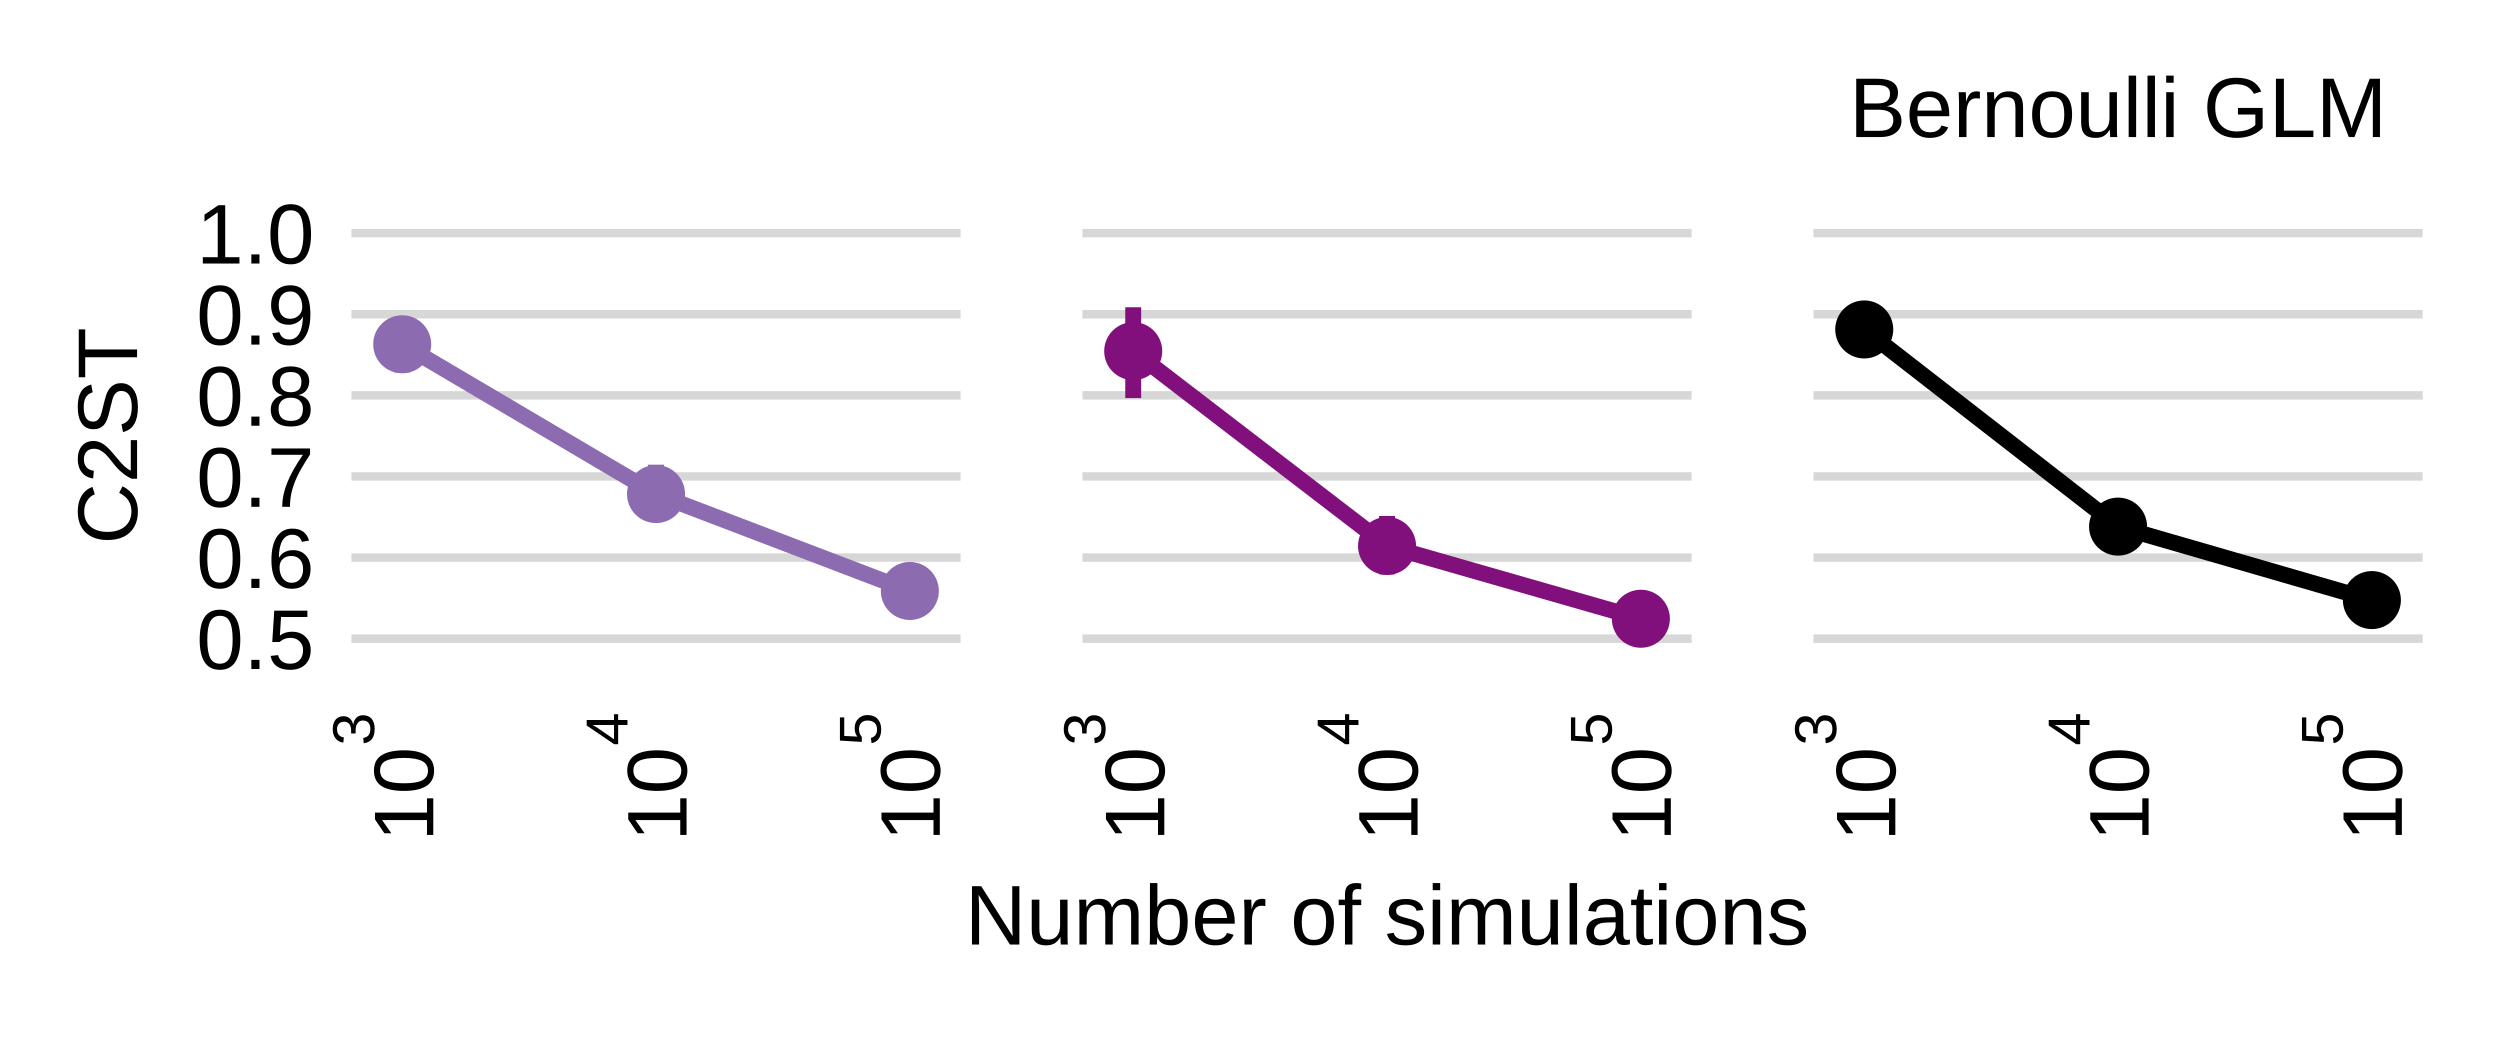
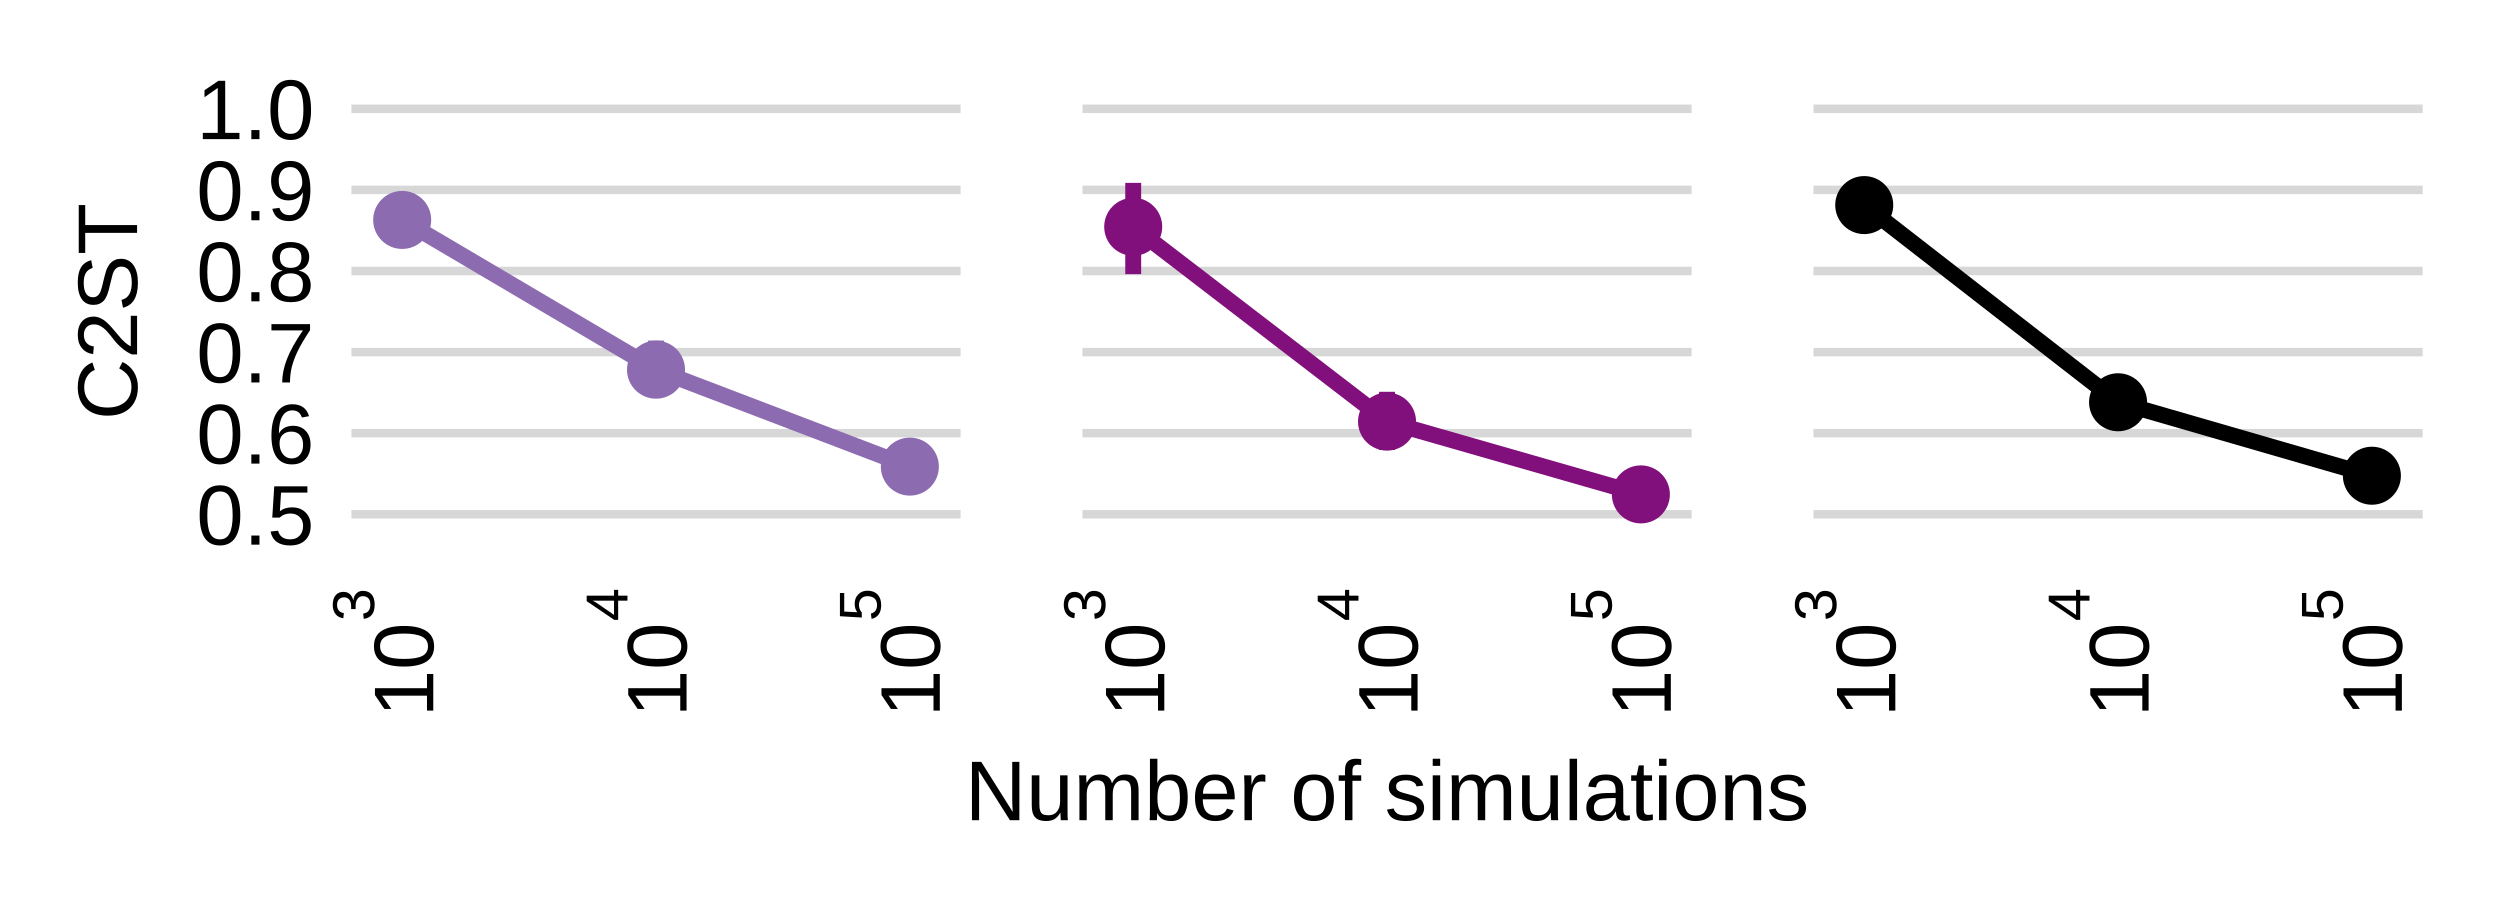
- <svg xmlns="http://www.w3.org/2000/svg" xmlns:xlink="http://www.w3.org/1999/xlink" width="235.729pt" height="97.855pt" viewBox="0 0 235.729 97.855" version="1.1">
+ <svg xmlns="http://www.w3.org/2000/svg" xmlns:xlink="http://www.w3.org/1999/xlink" width="235.729pt" height="86.128pt" viewBox="0 0 235.729 86.128" version="1.1">
  <defs>
    <style type="text/css">*{stroke-linejoin: round; stroke-linecap: butt}</style>
  </defs>
  <g id="figure_1">
    <g id="patch_1">
-       <path d="M 0 97.855  L 235.729 97.855  L 235.729 0  L 0 0  L 0 97.855  z " style="fill: none" />
+       <path d="M 0 86.128  L 235.729 86.128  L 235.729 0  L 0 0  L 0 86.128  z " style="fill: none" />
    </g>
    <g id="axes_1">
      <g id="patch_2">
-         <path d="M 33.136 63.278  L 90.577 63.278  L 90.577 18.926  L 33.136 18.926  L 33.136 63.278  z " style="fill: none" />
+         <path d="M 33.136 51.552  L 90.577 51.552  L 90.577 7.2  L 33.136 7.2  L 33.136 51.552  z " style="fill: none" />
      </g>
      <g id="matplotlib.axis_1">
        <g id="xtick_1">
          <g id="line2d_1" />
          <g id="text_1">
-             <g transform="translate(41.25301 79.33825)rotate(-90)">
+             <g transform="translate(41.25301 67.612)rotate(-90)">
              <text>
                <tspan style="font: 8px 'Arial'" x="0 4.449" y="-0.399">10</tspan>
                <tspan style="font: 5.6px 'Arial'" x="9.038" y="-5.975">3</tspan>
              </text>
            </g>
          </g>
        </g>
        <g id="xtick_2">
          <g id="line2d_2" />
          <g id="text_2">
-             <g transform="translate(65.14684 79.33825)rotate(-90)">
+             <g transform="translate(65.14684 67.612)rotate(-90)">
              <text>
                <tspan style="font: 8px 'Arial'" x="0 4.449" y="-0.41">10</tspan>
                <tspan style="font: 5.6px 'Arial'" x="9.038" y="-5.986">4</tspan>
              </text>
            </g>
          </g>
        </g>
        <g id="xtick_3">
          <g id="line2d_3" />
          <g id="text_3">
-             <g transform="translate(89.08066 79.33825)rotate(-90)">
+             <g transform="translate(89.08066 67.612)rotate(-90)">
              <text>
                <tspan style="font: 8px 'Arial'" x="0 4.449" y="-0.465">10</tspan>
                <tspan style="font: 5.6px 'Arial'" x="9.038" y="-6.041">5</tspan>
              </text>
            </g>
          </g>
        </g>
      </g>
      <g id="matplotlib.axis_2">
        <g id="ytick_1">
          <g id="line2d_4">
-             <path d="M 33.136 60.219  L 90.577 60.219  " clip-path="url(#p83e0c8b2d9)" style="fill: none; stroke: #b0b0b0; stroke-opacity: 0.5; stroke-width: 0.8; stroke-linecap: square" />
+             <path d="M 33.136 48.493  L 90.577 48.493  " clip-path="url(#p2f3df16eb6)" style="fill: none; stroke: #b0b0b0; stroke-opacity: 0.5; stroke-width: 0.8; stroke-linecap: square" />
          </g>
          <g id="line2d_5" />
          <g id="text_4">
-             <text style="font: 8px 'Arial'; text-anchor: end" x="29.636" y="63.083" transform="rotate(-0, 29.63625, 63.08262)">0.5</text>
+             <text style="font: 8px 'Arial'; text-anchor: end" x="29.636" y="51.356" transform="rotate(-0, 29.63625, 51.35637)">0.5</text>
          </g>
        </g>
        <g id="ytick_2">
          <g id="line2d_6">
-             <path d="M 33.136 52.573  L 90.577 52.573  " clip-path="url(#p83e0c8b2d9)" style="fill: none; stroke: #b0b0b0; stroke-opacity: 0.5; stroke-width: 0.8; stroke-linecap: square" />
+             <path d="M 33.136 40.846  L 90.577 40.846  " clip-path="url(#p2f3df16eb6)" style="fill: none; stroke: #b0b0b0; stroke-opacity: 0.5; stroke-width: 0.8; stroke-linecap: square" />
          </g>
          <g id="line2d_7" />
          <g id="text_5">
-             <text style="font: 8px 'Arial'; text-anchor: end" x="29.636" y="55.436" transform="rotate(-0, 29.63625, 55.43572)">0.6</text>
+             <text style="font: 8px 'Arial'; text-anchor: end" x="29.636" y="43.709" transform="rotate(-0, 29.63625, 43.70947)">0.6</text>
          </g>
        </g>
        <g id="ytick_3">
          <g id="line2d_8">
-             <path d="M 33.136 44.926  L 90.577 44.926  " clip-path="url(#p83e0c8b2d9)" style="fill: none; stroke: #b0b0b0; stroke-opacity: 0.5; stroke-width: 0.8; stroke-linecap: square" />
+             <path d="M 33.136 33.199  L 90.577 33.199  " clip-path="url(#p2f3df16eb6)" style="fill: none; stroke: #b0b0b0; stroke-opacity: 0.5; stroke-width: 0.8; stroke-linecap: square" />
          </g>
          <g id="line2d_9" />
          <g id="text_6">
-             <text style="font: 8px 'Arial'; text-anchor: end" x="29.636" y="47.789" transform="rotate(-0, 29.63625, 47.78882)">0.7</text>
+             <text style="font: 8px 'Arial'; text-anchor: end" x="29.636" y="36.063" transform="rotate(-0, 29.63625, 36.06257)">0.7</text>
          </g>
        </g>
        <g id="ytick_4">
          <g id="line2d_10">
-             <path d="M 33.136 37.279  L 90.577 37.279  " clip-path="url(#p83e0c8b2d9)" style="fill: none; stroke: #b0b0b0; stroke-opacity: 0.5; stroke-width: 0.8; stroke-linecap: square" />
+             <path d="M 33.136 25.553  L 90.577 25.553  " clip-path="url(#p2f3df16eb6)" style="fill: none; stroke: #b0b0b0; stroke-opacity: 0.5; stroke-width: 0.8; stroke-linecap: square" />
          </g>
          <g id="line2d_11" />
          <g id="text_7">
-             <text style="font: 8px 'Arial'; text-anchor: end" x="29.636" y="40.142" transform="rotate(-0, 29.63625, 40.14193)">0.8</text>
+             <text style="font: 8px 'Arial'; text-anchor: end" x="29.636" y="28.416" transform="rotate(-0, 29.63625, 28.41568)">0.8</text>
          </g>
        </g>
        <g id="ytick_5">
          <g id="line2d_12">
-             <path d="M 33.136 29.632  L 90.577 29.632  " clip-path="url(#p83e0c8b2d9)" style="fill: none; stroke: #b0b0b0; stroke-opacity: 0.5; stroke-width: 0.8; stroke-linecap: square" />
+             <path d="M 33.136 17.906  L 90.577 17.906  " clip-path="url(#p2f3df16eb6)" style="fill: none; stroke: #b0b0b0; stroke-opacity: 0.5; stroke-width: 0.8; stroke-linecap: square" />
          </g>
          <g id="line2d_13" />
          <g id="text_8">
-             <text style="font: 8px 'Arial'; text-anchor: end" x="29.636" y="32.495" transform="rotate(-0, 29.63625, 32.49503)">0.9</text>
+             <text style="font: 8px 'Arial'; text-anchor: end" x="29.636" y="20.769" transform="rotate(-0, 29.63625, 20.76878)">0.9</text>
          </g>
        </g>
        <g id="ytick_6">
          <g id="line2d_14">
-             <path d="M 33.136 21.985  L 90.577 21.985  " clip-path="url(#p83e0c8b2d9)" style="fill: none; stroke: #b0b0b0; stroke-opacity: 0.5; stroke-width: 0.8; stroke-linecap: square" />
+             <path d="M 33.136 10.259  L 90.577 10.259  " clip-path="url(#p2f3df16eb6)" style="fill: none; stroke: #b0b0b0; stroke-opacity: 0.5; stroke-width: 0.8; stroke-linecap: square" />
          </g>
          <g id="line2d_15" />
          <g id="text_9">
-             <text style="font: 8px 'Arial'; text-anchor: end" x="29.636" y="24.848" transform="rotate(-0, 29.63625, 24.84813)">1.0</text>
+             <text style="font: 8px 'Arial'; text-anchor: end" x="29.636" y="13.122" transform="rotate(-0, 29.63625, 13.12188)">1.0</text>
          </g>
        </g>
        <g id="text_10">
-           <text style="font: 8px 'Arial'; text-anchor: middle" x="12.926" y="41.102" transform="rotate(-90, 12.92625, 41.10225)">C2ST</text>
+           <text style="font: 8px 'Arial'; text-anchor: middle" x="12.926" y="29.376" transform="rotate(-90, 12.92625, 29.376)">C2ST</text>
        </g>
      </g>
      <g id="PathCollection_1">
        <defs>
-           <path id="ma43a29e344" d="M 0 2.236  C 0.593 2.236 1.162 2 1.581 1.581  C 2 1.162 2.236 0.593 2.236 0  C 2.236 -0.593 2 -1.162 1.581 -1.581  C 1.162 -2 0.593 -2.236 0 -2.236  C -0.593 -2.236 -1.162 -2 -1.581 -1.581  C -2 -1.162 -2.236 -0.593 -2.236 0  C -2.236 0.593 -2 1.162 -1.581 1.581  C -1.162 2 -0.593 2.236 0 2.236  z " style="stroke: #8c6bb1" />
+           <path id="m8de301283d" d="M 0 2.236  C 0.593 2.236 1.162 2 1.581 1.581  C 2 1.162 2.236 0.593 2.236 0  C 2.236 -0.593 2 -1.162 1.581 -1.581  C 1.162 -2 0.593 -2.236 0 -2.236  C -0.593 -2.236 -1.162 -2 -1.581 -1.581  C -2 -1.162 -2.236 -0.593 -2.236 0  C -2.236 0.593 -2 1.162 -1.581 1.581  C -1.162 2 -0.593 2.236 0 2.236  z " style="stroke: #8c6bb1" />
        </defs>
-         <g clip-path="url(#p83e0c8b2d9)">
-           <use xlink:href="#ma43a29e344" x="37.923" y="32.463" style="fill: #8c6bb1; stroke: #8c6bb1" />
-           <use xlink:href="#ma43a29e344" x="61.857" y="46.585" style="fill: #8c6bb1; stroke: #8c6bb1" />
-           <use xlink:href="#ma43a29e344" x="85.791" y="55.723" style="fill: #8c6bb1; stroke: #8c6bb1" />
+         <g clip-path="url(#p2f3df16eb6)">
+           <use xlink:href="#m8de301283d" x="37.923" y="20.737" style="fill: #8c6bb1; stroke: #8c6bb1" />
+           <use xlink:href="#m8de301283d" x="61.857" y="34.858" style="fill: #8c6bb1; stroke: #8c6bb1" />
+           <use xlink:href="#m8de301283d" x="85.791" y="43.997" style="fill: #8c6bb1; stroke: #8c6bb1" />
        </g>
      </g>
      <g id="line2d_16">
-         <path d="M 37.923 32.463  L 61.857 46.585  L 85.791 55.723  " clip-path="url(#p83e0c8b2d9)" style="fill: none; stroke: #8c6bb1; stroke-width: 1.5; stroke-linecap: square" />
+         <path d="M 37.923 20.737  L 61.857 34.858  L 85.791 43.997  " clip-path="url(#p2f3df16eb6)" style="fill: none; stroke: #8c6bb1; stroke-width: 1.5; stroke-linecap: square" />
      </g>
      <g id="line2d_17">
-         <path d="M 37.923 34.367  L 37.923 30.958  " clip-path="url(#p83e0c8b2d9)" style="fill: none; stroke: #8c6bb1; stroke-width: 1.5; stroke-linecap: square" />
+         <path d="M 37.923 22.607  L 37.923 19.248  " clip-path="url(#p2f3df16eb6)" style="fill: none; stroke: #8c6bb1; stroke-width: 1.5; stroke-linecap: square" />
      </g>
      <g id="line2d_18">
-         <path d="M 61.857 48.343  L 61.857 44.564  " clip-path="url(#p83e0c8b2d9)" style="fill: none; stroke: #8c6bb1; stroke-width: 1.5; stroke-linecap: square" />
+         <path d="M 61.857 36.635  L 61.857 32.86  " clip-path="url(#p2f3df16eb6)" style="fill: none; stroke: #8c6bb1; stroke-width: 1.5; stroke-linecap: square" />
      </g>
      <g id="line2d_19">
-         <path d="M 85.791 56.67  L 85.791 54.758  " clip-path="url(#p83e0c8b2d9)" style="fill: none; stroke: #8c6bb1; stroke-width: 1.5; stroke-linecap: square" />
+         <path d="M 85.791 44.915  L 85.791 43.063  " clip-path="url(#p2f3df16eb6)" style="fill: none; stroke: #8c6bb1; stroke-width: 1.5; stroke-linecap: square" />
      </g>
    </g>
    <g id="axes_2">
      <g id="patch_3">
-         <path d="M 102.066 63.278  L 159.507 63.278  L 159.507 18.926  L 102.066 18.926  L 102.066 63.278  z " style="fill: none" />
+         <path d="M 102.066 51.552  L 159.507 51.552  L 159.507 7.2  L 102.066 7.2  L 102.066 51.552  z " style="fill: none" />
      </g>
      <g id="matplotlib.axis_3">
        <g id="xtick_4">
          <g id="line2d_20" />
          <g id="text_11">
-             <g transform="translate(110.1824 79.33825)rotate(-90)">
+             <g transform="translate(110.1824 67.612)rotate(-90)">
              <text>
                <tspan style="font: 8px 'Arial'" x="0 4.449" y="-0.399">10</tspan>
                <tspan style="font: 5.6px 'Arial'" x="9.038" y="-5.975">3</tspan>
              </text>
            </g>
          </g>
        </g>
        <g id="xtick_5">
          <g id="line2d_21" />
          <g id="text_12">
-             <g transform="translate(134.0762 79.33825)rotate(-90)">
+             <g transform="translate(134.0762 67.612)rotate(-90)">
              <text>
                <tspan style="font: 8px 'Arial'" x="0 4.449" y="-0.41">10</tspan>
                <tspan style="font: 5.6px 'Arial'" x="9.038" y="-5.986">4</tspan>
              </text>
            </g>
          </g>
        </g>
        <g id="xtick_6">
          <g id="line2d_22" />
          <g id="text_13">
-             <g transform="translate(158.0101 79.33825)rotate(-90)">
+             <g transform="translate(158.0101 67.612)rotate(-90)">
              <text>
                <tspan style="font: 8px 'Arial'" x="0 4.449" y="-0.465">10</tspan>
                <tspan style="font: 5.6px 'Arial'" x="9.038" y="-6.041">5</tspan>
              </text>
            </g>
          </g>
        </g>
        <g id="text_14">
-           <text style="font: 8px 'Arial'; text-anchor: middle" x="130.786" y="89.064" transform="rotate(-0, 130.7862, 89.0645)">Number of simulations</text>
+           <text style="font: 8px 'Arial'; text-anchor: middle" x="130.786" y="77.338" transform="rotate(-0, 130.7862, 77.33825)">Number of simulations</text>
        </g>
      </g>
      <g id="matplotlib.axis_4">
        <g id="ytick_7">
          <g id="line2d_23">
-             <path d="M 102.066 60.219  L 159.507 60.219  " clip-path="url(#pc8164162c6)" style="fill: none; stroke: #b0b0b0; stroke-opacity: 0.5; stroke-width: 0.8; stroke-linecap: square" />
+             <path d="M 102.066 48.493  L 159.507 48.493  " clip-path="url(#pbf10af2f88)" style="fill: none; stroke: #b0b0b0; stroke-opacity: 0.5; stroke-width: 0.8; stroke-linecap: square" />
          </g>
          <g id="line2d_24" />
        </g>
        <g id="ytick_8">
          <g id="line2d_25">
-             <path d="M 102.066 52.573  L 159.507 52.573  " clip-path="url(#pc8164162c6)" style="fill: none; stroke: #b0b0b0; stroke-opacity: 0.5; stroke-width: 0.8; stroke-linecap: square" />
+             <path d="M 102.066 40.846  L 159.507 40.846  " clip-path="url(#pbf10af2f88)" style="fill: none; stroke: #b0b0b0; stroke-opacity: 0.5; stroke-width: 0.8; stroke-linecap: square" />
          </g>
          <g id="line2d_26" />
        </g>
        <g id="ytick_9">
          <g id="line2d_27">
-             <path d="M 102.066 44.926  L 159.507 44.926  " clip-path="url(#pc8164162c6)" style="fill: none; stroke: #b0b0b0; stroke-opacity: 0.5; stroke-width: 0.8; stroke-linecap: square" />
+             <path d="M 102.066 33.199  L 159.507 33.199  " clip-path="url(#pbf10af2f88)" style="fill: none; stroke: #b0b0b0; stroke-opacity: 0.5; stroke-width: 0.8; stroke-linecap: square" />
          </g>
          <g id="line2d_28" />
        </g>
        <g id="ytick_10">
          <g id="line2d_29">
-             <path d="M 102.066 37.279  L 159.507 37.279  " clip-path="url(#pc8164162c6)" style="fill: none; stroke: #b0b0b0; stroke-opacity: 0.5; stroke-width: 0.8; stroke-linecap: square" />
+             <path d="M 102.066 25.553  L 159.507 25.553  " clip-path="url(#pbf10af2f88)" style="fill: none; stroke: #b0b0b0; stroke-opacity: 0.5; stroke-width: 0.8; stroke-linecap: square" />
          </g>
          <g id="line2d_30" />
        </g>
        <g id="ytick_11">
          <g id="line2d_31">
-             <path d="M 102.066 29.632  L 159.507 29.632  " clip-path="url(#pc8164162c6)" style="fill: none; stroke: #b0b0b0; stroke-opacity: 0.5; stroke-width: 0.8; stroke-linecap: square" />
+             <path d="M 102.066 17.906  L 159.507 17.906  " clip-path="url(#pbf10af2f88)" style="fill: none; stroke: #b0b0b0; stroke-opacity: 0.5; stroke-width: 0.8; stroke-linecap: square" />
          </g>
          <g id="line2d_32" />
        </g>
        <g id="ytick_12">
          <g id="line2d_33">
-             <path d="M 102.066 21.985  L 159.507 21.985  " clip-path="url(#pc8164162c6)" style="fill: none; stroke: #b0b0b0; stroke-opacity: 0.5; stroke-width: 0.8; stroke-linecap: square" />
+             <path d="M 102.066 10.259  L 159.507 10.259  " clip-path="url(#pbf10af2f88)" style="fill: none; stroke: #b0b0b0; stroke-opacity: 0.5; stroke-width: 0.8; stroke-linecap: square" />
          </g>
          <g id="line2d_34" />
        </g>
      </g>
      <g id="PathCollection_2">
        <defs>
-           <path id="m5a81d72a5e" d="M 0 2.236  C 0.593 2.236 1.162 2 1.581 1.581  C 2 1.162 2.236 0.593 2.236 0  C 2.236 -0.593 2 -1.162 1.581 -1.581  C 1.162 -2 0.593 -2.236 0 -2.236  C -0.593 -2.236 -1.162 -2 -1.581 -1.581  C -2 -1.162 -2.236 -0.593 -2.236 0  C -2.236 0.593 -2 1.162 -1.581 1.581  C -1.162 2 -0.593 2.236 0 2.236  z " style="stroke: #810f7c" />
+           <path id="m3369c970eb" d="M 0 2.236  C 0.593 2.236 1.162 2 1.581 1.581  C 2 1.162 2.236 0.593 2.236 0  C 2.236 -0.593 2 -1.162 1.581 -1.581  C 1.162 -2 0.593 -2.236 0 -2.236  C -0.593 -2.236 -1.162 -2 -1.581 -1.581  C -2 -1.162 -2.236 -0.593 -2.236 0  C -2.236 0.593 -2 1.162 -1.581 1.581  C -1.162 2 -0.593 2.236 0 2.236  z " style="stroke: #810f7c" />
        </defs>
-         <g clip-path="url(#pc8164162c6)">
-           <use xlink:href="#m5a81d72a5e" x="106.852" y="33.11" style="fill: #810f7c; stroke: #810f7c" />
-           <use xlink:href="#m5a81d72a5e" x="130.786" y="51.48" style="fill: #810f7c; stroke: #810f7c" />
-           <use xlink:href="#m5a81d72a5e" x="154.72" y="58.343" style="fill: #810f7c; stroke: #810f7c" />
+         <g clip-path="url(#pbf10af2f88)">
+           <use xlink:href="#m3369c970eb" x="106.852" y="21.384" style="fill: #810f7c; stroke: #810f7c" />
+           <use xlink:href="#m3369c970eb" x="130.786" y="39.754" style="fill: #810f7c; stroke: #810f7c" />
+           <use xlink:href="#m3369c970eb" x="154.72" y="46.617" style="fill: #810f7c; stroke: #810f7c" />
        </g>
      </g>
      <g id="line2d_35">
-         <path d="M 106.852 33.11  L 130.786 51.48  L 154.72 58.343  " clip-path="url(#pc8164162c6)" style="fill: none; stroke: #810f7c; stroke-width: 1.5; stroke-linecap: square" />
+         <path d="M 106.852 21.384  L 130.786 39.754  L 154.72 46.617  " clip-path="url(#pbf10af2f88)" style="fill: none; stroke: #810f7c; stroke-width: 1.5; stroke-linecap: square" />
      </g>
      <g id="line2d_36">
-         <path d="M 106.852 36.783  L 106.852 29.722  " clip-path="url(#pc8164162c6)" style="fill: none; stroke: #810f7c; stroke-width: 1.5; stroke-linecap: square" />
+         <path d="M 106.852 25.098  L 106.852 17.99  " clip-path="url(#pbf10af2f88)" style="fill: none; stroke: #810f7c; stroke-width: 1.5; stroke-linecap: square" />
      </g>
      <g id="line2d_37">
-         <path d="M 130.786 53.407  L 130.786 49.403  " clip-path="url(#pc8164162c6)" style="fill: none; stroke: #810f7c; stroke-width: 1.5; stroke-linecap: square" />
+         <path d="M 130.786 41.681  L 130.786 37.694  " clip-path="url(#pbf10af2f88)" style="fill: none; stroke: #810f7c; stroke-width: 1.5; stroke-linecap: square" />
      </g>
      <g id="line2d_38">
-         <path d="M 154.72 58.645  L 154.72 58.059  " clip-path="url(#pc8164162c6)" style="fill: none; stroke: #810f7c; stroke-width: 1.5; stroke-linecap: square" />
+         <path d="M 154.72 46.912  L 154.72 46.328  " clip-path="url(#pbf10af2f88)" style="fill: none; stroke: #810f7c; stroke-width: 1.5; stroke-linecap: square" />
      </g>
    </g>
    <g id="axes_3">
      <g id="patch_4">
-         <path d="M 170.995 63.278  L 228.436 63.278  L 228.436 18.926  L 170.995 18.926  L 170.995 63.278  z " style="fill: none" />
+         <path d="M 170.995 51.552  L 228.436 51.552  L 228.436 7.2  L 170.995 7.2  L 170.995 51.552  z " style="fill: none" />
      </g>
      <g id="matplotlib.axis_5">
        <g id="xtick_7">
          <g id="line2d_39" />
          <g id="text_15">
-             <g transform="translate(179.1118 79.33825)rotate(-90)">
+             <g transform="translate(179.1118 67.612)rotate(-90)">
              <text>
                <tspan style="font: 8px 'Arial'" x="0 4.449" y="-0.399">10</tspan>
                <tspan style="font: 5.6px 'Arial'" x="9.038" y="-5.975">3</tspan>
              </text>
            </g>
          </g>
        </g>
        <g id="xtick_8">
          <g id="line2d_40" />
          <g id="text_16">
-             <g transform="translate(203.0057 79.33825)rotate(-90)">
+             <g transform="translate(203.0057 67.612)rotate(-90)">
              <text>
                <tspan style="font: 8px 'Arial'" x="0 4.449" y="-0.41">10</tspan>
                <tspan style="font: 5.6px 'Arial'" x="9.038" y="-5.986">4</tspan>
              </text>
            </g>
          </g>
        </g>
        <g id="xtick_9">
          <g id="line2d_41" />
          <g id="text_17">
-             <g transform="translate(226.9395 79.33825)rotate(-90)">
+             <g transform="translate(226.9395 67.612)rotate(-90)">
              <text>
                <tspan style="font: 8px 'Arial'" x="0 4.449" y="-0.465">10</tspan>
                <tspan style="font: 5.6px 'Arial'" x="9.038" y="-6.041">5</tspan>
              </text>
            </g>
          </g>
        </g>
      </g>
      <g id="matplotlib.axis_6">
        <g id="ytick_13">
          <g id="line2d_42">
-             <path d="M 170.995 60.219  L 228.436 60.219  " clip-path="url(#pea657fc80c)" style="fill: none; stroke: #b0b0b0; stroke-opacity: 0.5; stroke-width: 0.8; stroke-linecap: square" />
+             <path d="M 170.995 48.493  L 228.436 48.493  " clip-path="url(#p38f9fb5c9b)" style="fill: none; stroke: #b0b0b0; stroke-opacity: 0.5; stroke-width: 0.8; stroke-linecap: square" />
          </g>
          <g id="line2d_43" />
        </g>
        <g id="ytick_14">
          <g id="line2d_44">
-             <path d="M 170.995 52.573  L 228.436 52.573  " clip-path="url(#pea657fc80c)" style="fill: none; stroke: #b0b0b0; stroke-opacity: 0.5; stroke-width: 0.8; stroke-linecap: square" />
+             <path d="M 170.995 40.846  L 228.436 40.846  " clip-path="url(#p38f9fb5c9b)" style="fill: none; stroke: #b0b0b0; stroke-opacity: 0.5; stroke-width: 0.8; stroke-linecap: square" />
          </g>
          <g id="line2d_45" />
        </g>
        <g id="ytick_15">
          <g id="line2d_46">
-             <path d="M 170.995 44.926  L 228.436 44.926  " clip-path="url(#pea657fc80c)" style="fill: none; stroke: #b0b0b0; stroke-opacity: 0.5; stroke-width: 0.8; stroke-linecap: square" />
+             <path d="M 170.995 33.199  L 228.436 33.199  " clip-path="url(#p38f9fb5c9b)" style="fill: none; stroke: #b0b0b0; stroke-opacity: 0.5; stroke-width: 0.8; stroke-linecap: square" />
          </g>
          <g id="line2d_47" />
        </g>
        <g id="ytick_16">
          <g id="line2d_48">
-             <path d="M 170.995 37.279  L 228.436 37.279  " clip-path="url(#pea657fc80c)" style="fill: none; stroke: #b0b0b0; stroke-opacity: 0.5; stroke-width: 0.8; stroke-linecap: square" />
+             <path d="M 170.995 25.553  L 228.436 25.553  " clip-path="url(#p38f9fb5c9b)" style="fill: none; stroke: #b0b0b0; stroke-opacity: 0.5; stroke-width: 0.8; stroke-linecap: square" />
          </g>
          <g id="line2d_49" />
        </g>
        <g id="ytick_17">
          <g id="line2d_50">
-             <path d="M 170.995 29.632  L 228.436 29.632  " clip-path="url(#pea657fc80c)" style="fill: none; stroke: #b0b0b0; stroke-opacity: 0.5; stroke-width: 0.8; stroke-linecap: square" />
+             <path d="M 170.995 17.906  L 228.436 17.906  " clip-path="url(#p38f9fb5c9b)" style="fill: none; stroke: #b0b0b0; stroke-opacity: 0.5; stroke-width: 0.8; stroke-linecap: square" />
          </g>
          <g id="line2d_51" />
        </g>
        <g id="ytick_18">
          <g id="line2d_52">
-             <path d="M 170.995 21.985  L 228.436 21.985  " clip-path="url(#pea657fc80c)" style="fill: none; stroke: #b0b0b0; stroke-opacity: 0.5; stroke-width: 0.8; stroke-linecap: square" />
+             <path d="M 170.995 10.259  L 228.436 10.259  " clip-path="url(#p38f9fb5c9b)" style="fill: none; stroke: #b0b0b0; stroke-opacity: 0.5; stroke-width: 0.8; stroke-linecap: square" />
          </g>
          <g id="line2d_53" />
        </g>
      </g>
      <g id="PathCollection_3">
        <defs>
-           <path id="m14888e9db8" d="M 0 2.236  C 0.593 2.236 1.162 2 1.581 1.581  C 2 1.162 2.236 0.593 2.236 0  C 2.236 -0.593 2 -1.162 1.581 -1.581  C 1.162 -2 0.593 -2.236 0 -2.236  C -0.593 -2.236 -1.162 -2 -1.581 -1.581  C -2 -1.162 -2.236 -0.593 -2.236 0  C -2.236 0.593 -2 1.162 -1.581 1.581  C -1.162 2 -0.593 2.236 0 2.236  z " style="stroke: #000000" />
+           <path id="m2cf353b0e9" d="M 0 2.236  C 0.593 2.236 1.162 2 1.581 1.581  C 2 1.162 2.236 0.593 2.236 0  C 2.236 -0.593 2 -1.162 1.581 -1.581  C 1.162 -2 0.593 -2.236 0 -2.236  C -0.593 -2.236 -1.162 -2 -1.581 -1.581  C -2 -1.162 -2.236 -0.593 -2.236 0  C -2.236 0.593 -2 1.162 -1.581 1.581  C -1.162 2 -0.593 2.236 0 2.236  z " style="stroke: #000000" />
        </defs>
-         <g clip-path="url(#pea657fc80c)">
-           <use xlink:href="#m14888e9db8" x="175.782" y="31.064" style="stroke: #000000" />
-           <use xlink:href="#m14888e9db8" x="199.716" y="49.656" style="stroke: #000000" />
-           <use xlink:href="#m14888e9db8" x="223.649" y="56.583" style="stroke: #000000" />
+         <g clip-path="url(#p38f9fb5c9b)">
+           <use xlink:href="#m2cf353b0e9" x="175.782" y="19.338" style="stroke: #000000" />
+           <use xlink:href="#m2cf353b0e9" x="199.716" y="37.93" style="stroke: #000000" />
+           <use xlink:href="#m2cf353b0e9" x="223.649" y="44.857" style="stroke: #000000" />
        </g>
      </g>
      <g id="line2d_54">
-         <path d="M 175.782 31.064  L 199.716 49.656  L 223.649 56.583  " clip-path="url(#pea657fc80c)" style="fill: none; stroke: #000000; stroke-width: 1.5; stroke-linecap: square" />
+         <path d="M 175.782 19.338  L 199.716 37.93  L 223.649 44.857  " clip-path="url(#p38f9fb5c9b)" style="fill: none; stroke: #000000; stroke-width: 1.5; stroke-linecap: square" />
      </g>
      <g id="line2d_55">
-         <path d="M 175.782 32.377  L 175.782 29.749  " clip-path="url(#pea657fc80c)" style="fill: none; stroke: #000000; stroke-width: 1.5; stroke-linecap: square" />
+         <path d="M 175.782 20.638  L 175.782 18.034  " clip-path="url(#p38f9fb5c9b)" style="fill: none; stroke: #000000; stroke-width: 1.5; stroke-linecap: square" />
      </g>
      <g id="line2d_56">
-         <path d="M 199.716 51.174  L 199.716 47.946  " clip-path="url(#pea657fc80c)" style="fill: none; stroke: #000000; stroke-width: 1.5; stroke-linecap: square" />
+         <path d="M 199.716 39.456  L 199.716 36.215  " clip-path="url(#p38f9fb5c9b)" style="fill: none; stroke: #000000; stroke-width: 1.5; stroke-linecap: square" />
      </g>
      <g id="line2d_57">
-         <path d="M 223.649 57.158  L 223.649 55.983  " clip-path="url(#pea657fc80c)" style="fill: none; stroke: #000000; stroke-width: 1.5; stroke-linecap: square" />
-       </g>
-       <g id="text_18">
-         <text style="font: 8px 'Arial'; text-anchor: middle" x="199.716" y="12.926" transform="rotate(-0, 199.7157, 12.92625)">Bernoulli GLM</text>
+         <path d="M 223.649 45.434  L 223.649 44.237  " clip-path="url(#p38f9fb5c9b)" style="fill: none; stroke: #000000; stroke-width: 1.5; stroke-linecap: square" />
      </g>
    </g>
  </g>
  <defs>
-     <clipPath id="p83e0c8b2d9">
-       <rect x="33.136" y="18.926" width="57.441" height="44.352" />
+     <clipPath id="p2f3df16eb6">
+       <rect x="33.136" y="7.2" width="57.441" height="44.352" />
    </clipPath>
-     <clipPath id="pc8164162c6">
-       <rect x="102.066" y="18.926" width="57.441" height="44.352" />
+     <clipPath id="pbf10af2f88">
+       <rect x="102.066" y="7.2" width="57.441" height="44.352" />
    </clipPath>
-     <clipPath id="pea657fc80c">
-       <rect x="170.995" y="18.926" width="57.441" height="44.352" />
+     <clipPath id="p38f9fb5c9b">
+       <rect x="170.995" y="7.2" width="57.441" height="44.352" />
    </clipPath>
  </defs>
</svg>
